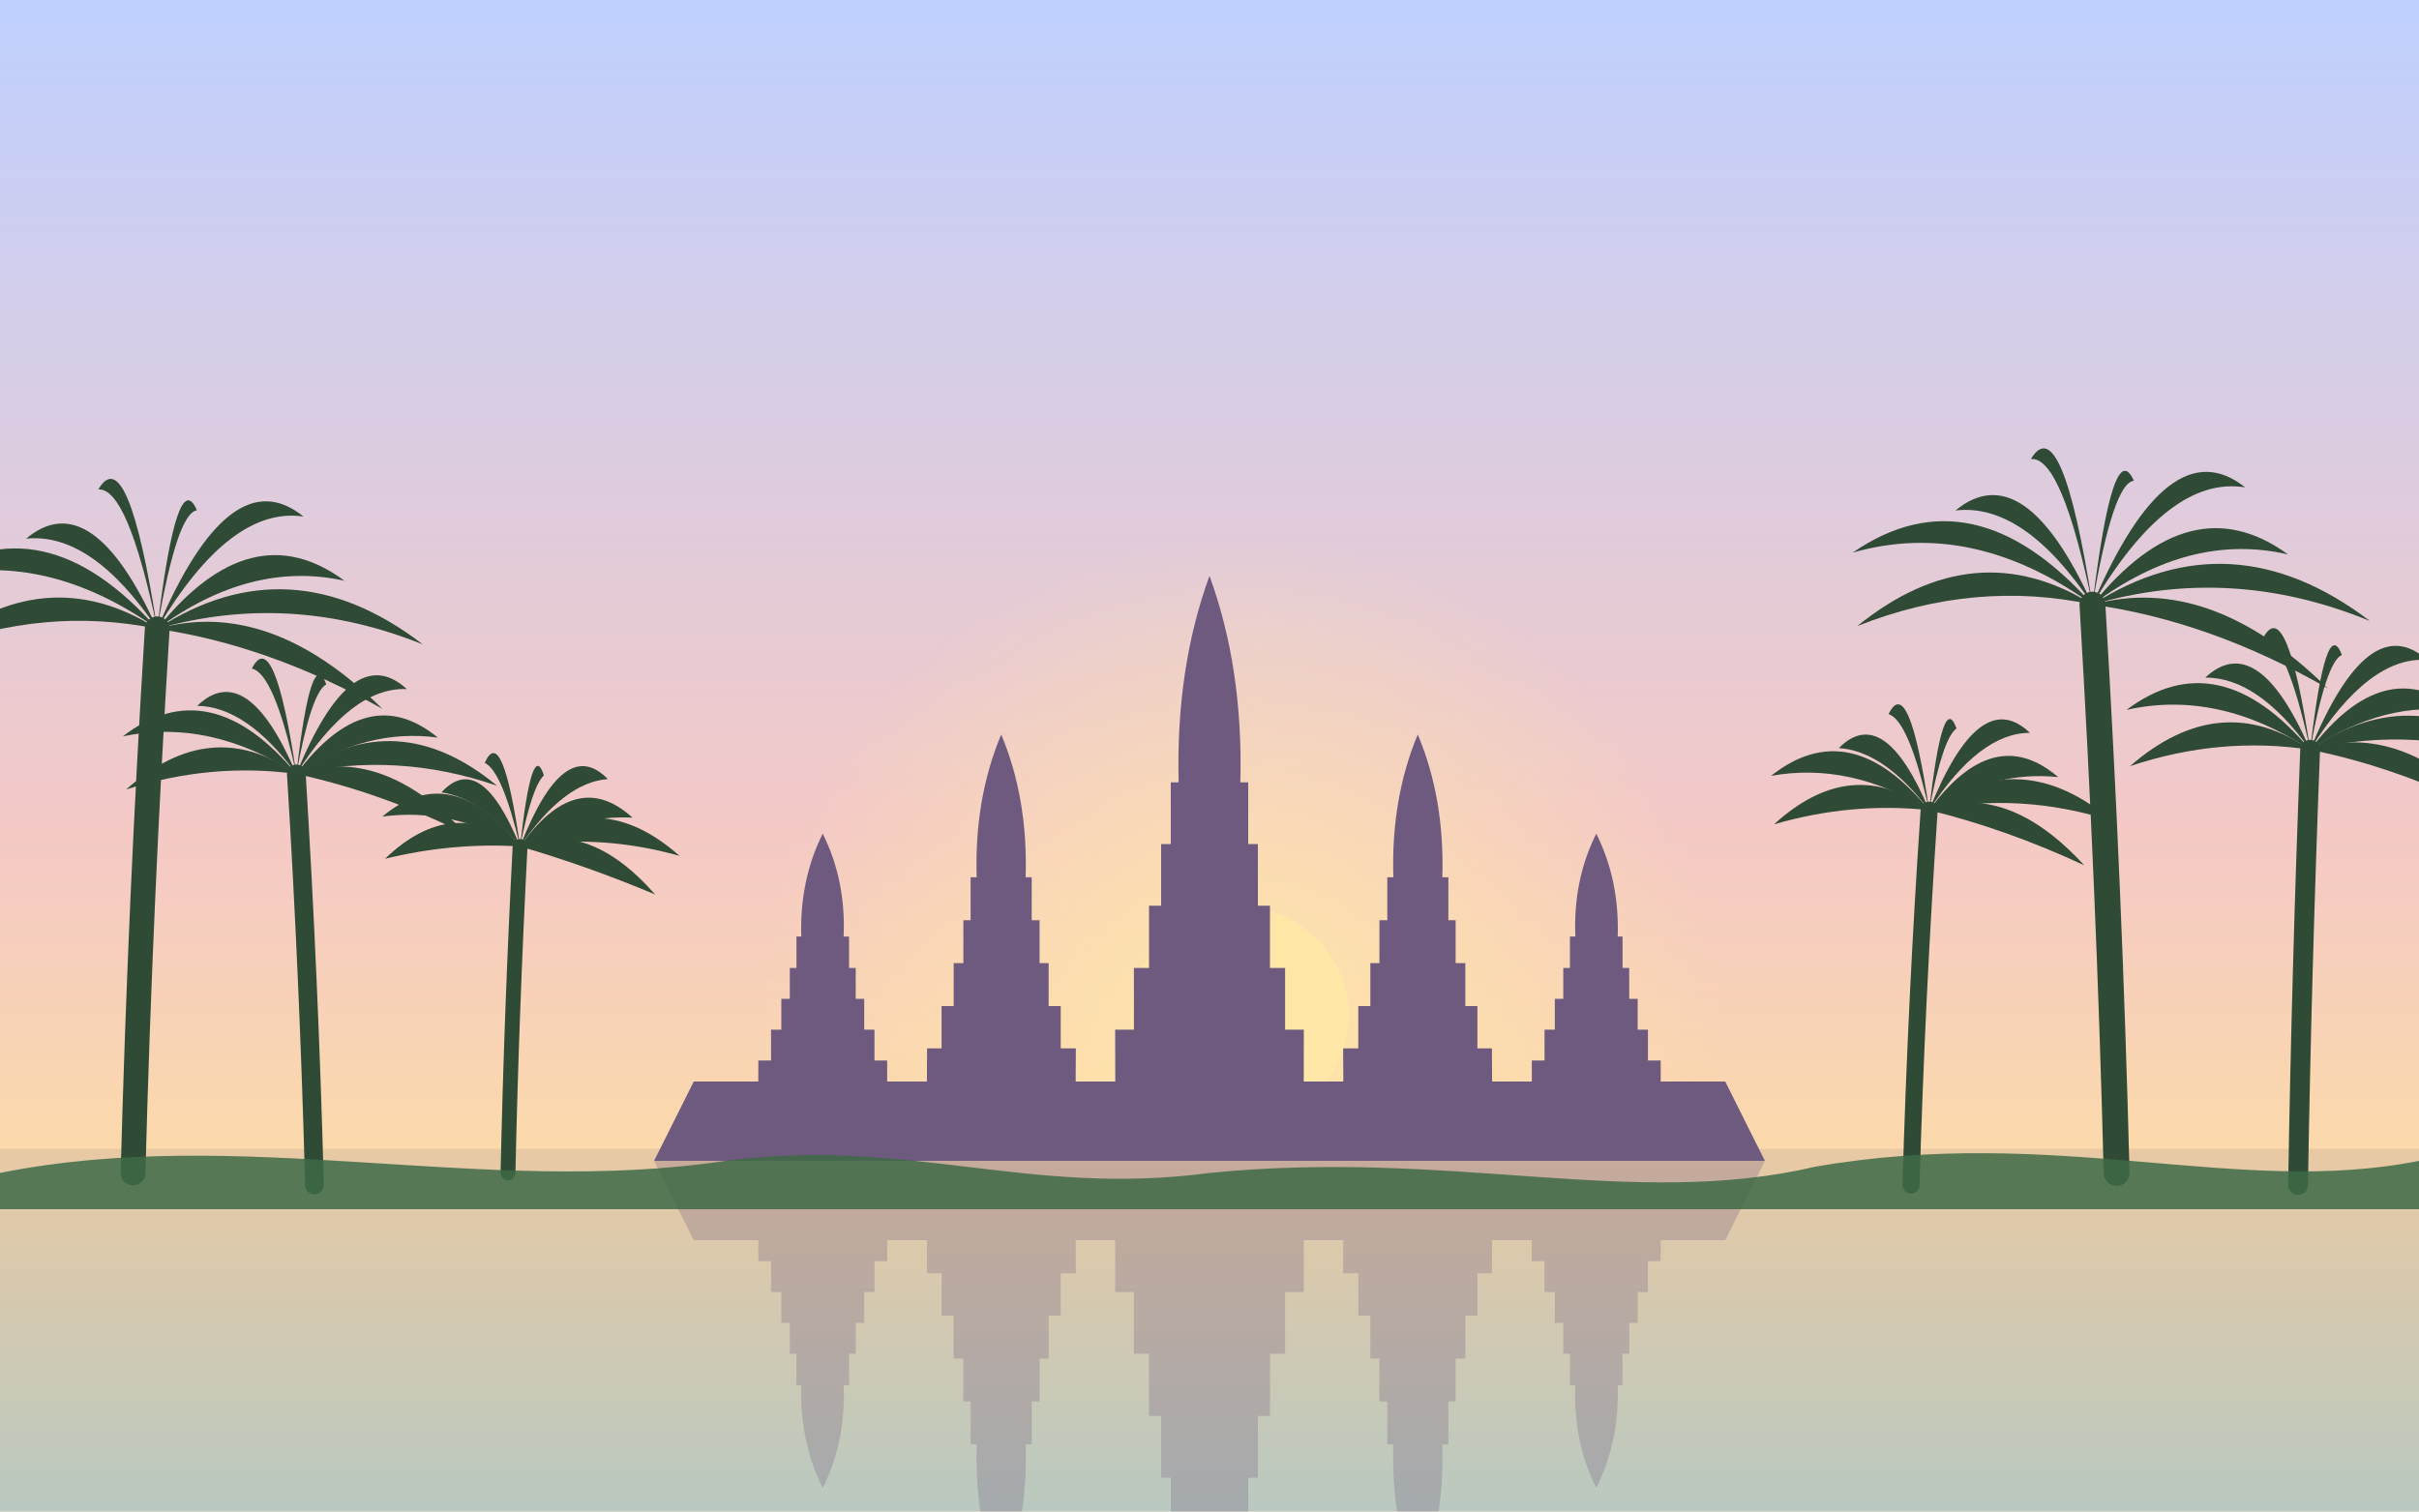
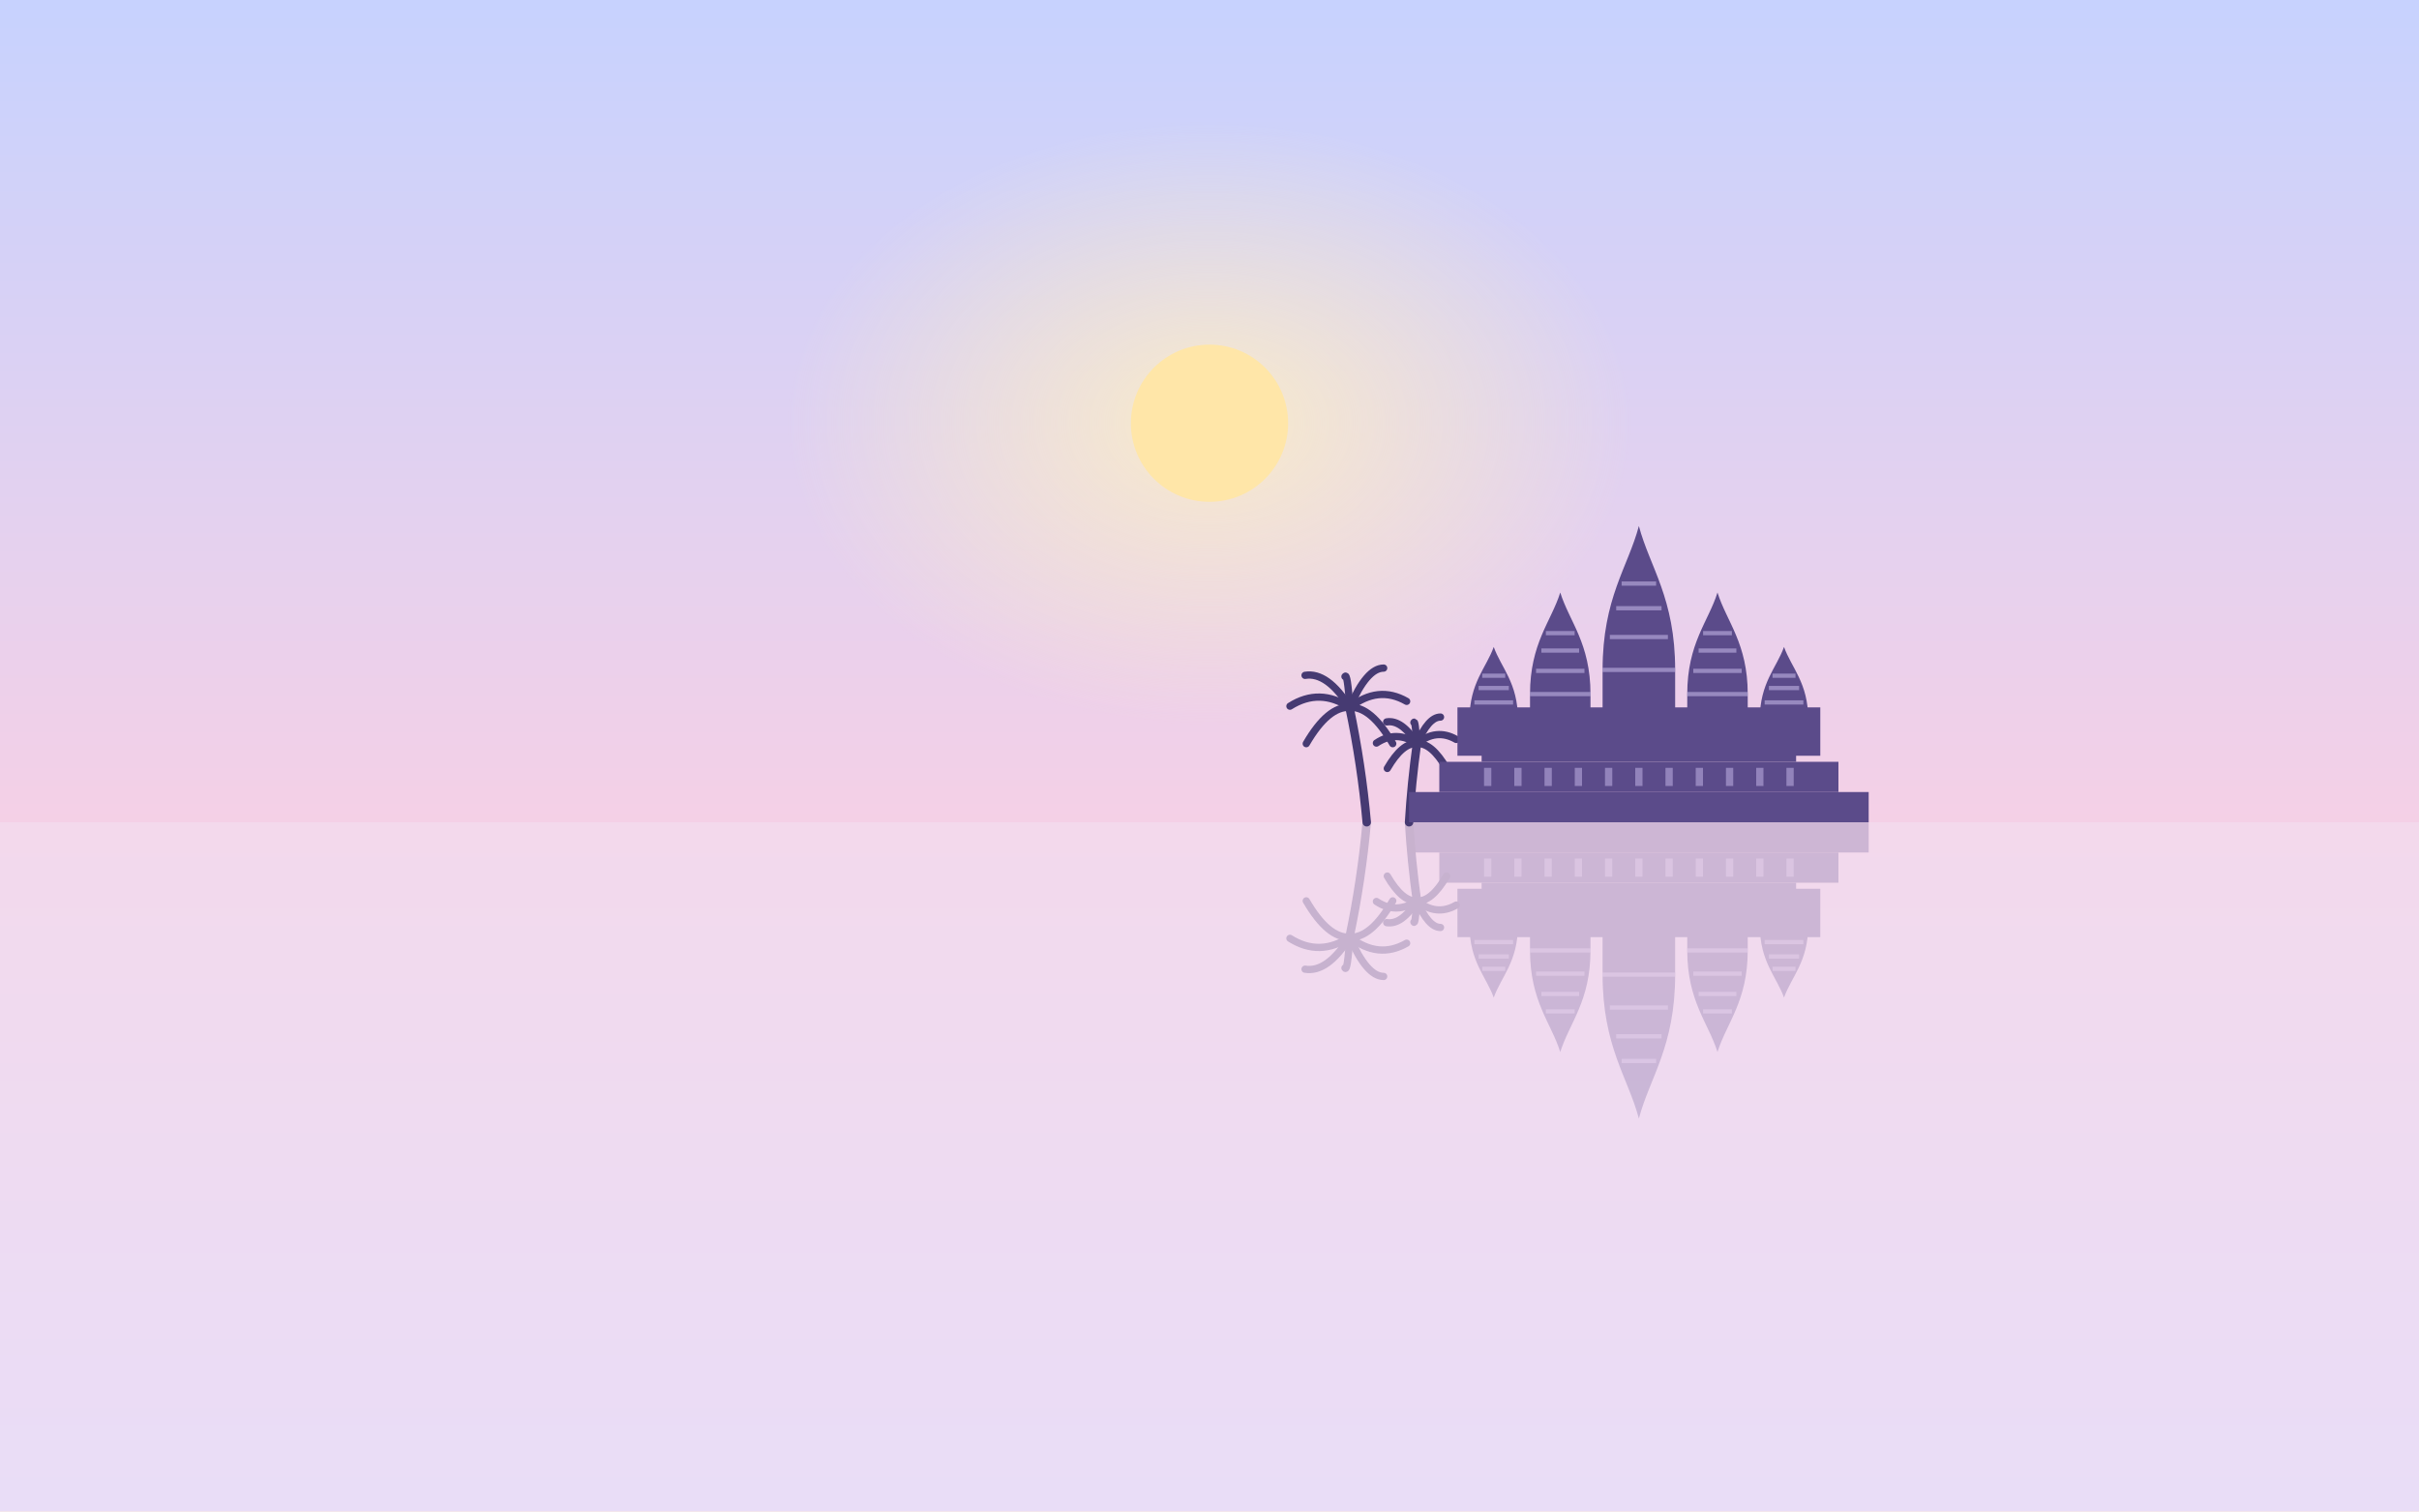
<svg xmlns="http://www.w3.org/2000/svg" viewBox="0 0 400 250" preserveAspectRatio="xMidYMid slice" aria-hidden="true">
  <defs>
-     <linearGradient id="s1sky" x1="0" y1="0" x2="0" y2="1">
-       <stop offset="0" stop-color="#BFD0FF" />
-       <stop offset="0.55" stop-color="#F4C9C6" />
-       <stop offset="0.8" stop-color="#FDDCA6" />
+     <linearGradient id="sky" x1="0" y1="0" x2="0" y2="1">
+       <stop offset="0" stop-color="#C7D2FE" />
+       <stop offset="0.55" stop-color="#F5D0E6" />
+       <stop offset="1" stop-color="#FDE1C4" />
    </linearGradient>
-     <linearGradient id="s1water" x1="0" y1="0" x2="0" y2="1">
-       <stop offset="0" stop-color="#E9C9A4" />
-       <stop offset="1" stop-color="#B9C9C0" />
+     <linearGradient id="wat" x1="0" y1="0" x2="0" y2="1">
+       <stop offset="0" stop-color="#F3D9EC" />
+       <stop offset="1" stop-color="#E9DDF7" />
    </linearGradient>
-     <radialGradient id="s1glow" cx=".5" cy=".5" r=".5">
-       <stop offset="0" stop-color="#FFE7A8" stop-opacity=".9" />
-       <stop offset="1" stop-color="#FFE7A8" stop-opacity="0" />
+     <radialGradient id="g" cx=".5" cy=".5" r=".5">
+       <stop offset="0" stop-color="#FFF1C1" stop-opacity="0.8" />
+       <stop offset="1" stop-color="#FFF1C1" stop-opacity="0" />
    </radialGradient>
  </defs>
-   <rect width="400" height="250" fill="url(#s1sky)" />
-   <circle cx="205" cy="168" r="80" fill="url(#s1glow)" />
-   <circle cx="205" cy="168" r="18" fill="#FFE7A8" opacity=".95" />
-   <rect y="190" width="400" height="60" fill="url(#s1water)" />
-   <g>
-     <path d="M125.38 180.52L125.4 175.4L127.5 175.4L127.5 170.3L129.2 170.3L129.2 165.2L130.6 165.2L130.6 160.1L131.7 160.1L131.7 154.9L132.5 154.9Q132.2 145.6 136.04 137.88Q139.9 145.6 139.5 154.9L139.5 154.9L140.4 154.9L140.4 160.1L141.5 160.1L141.5 165.2L142.9 165.2L142.9 170.3L144.6 170.3L144.6 175.4L146.7 175.4L146.7 180.52Z" fill="#6E5A7E" />
-     <path d="M253.3 180.52L253.3 175.4L255.4 175.4L255.4 170.3L257.1 170.3L257.1 165.2L258.5 165.2L258.5 160.1L259.6 160.1L259.6 154.9L260.5 154.9Q260.1 145.6 263.96 137.88Q267.8 145.6 267.5 154.9L267.5 154.9L268.3 154.9L268.3 160.1L269.4 160.1L269.4 165.2L270.8 165.2L270.8 170.3L272.5 170.3L272.5 175.4L274.6 175.4L274.62 180.52Z" fill="#6E5A7E" />
-     <path d="M153.26 180.52L153.3 173.4L155.7 173.4L155.7 166.4L157.7 166.4L157.7 159.3L159.3 159.3L159.3 152.2L160.5 152.2L160.5 145.1L161.5 145.1Q161.1 132.1 165.56 121.48Q170.0 132.1 169.6 145.1L169.6 145.1L170.6 145.1L170.6 152.2L171.9 152.2L171.9 159.3L173.4 159.3L173.4 166.4L175.4 166.4L175.4 173.4L177.9 173.4L177.86 180.52Z" fill="#6E5A7E" />
-     <path d="M222.14 180.52L222.1 173.4L224.6 173.4L224.6 166.4L226.6 166.4L226.6 159.3L228.1 159.3L228.1 152.2L229.4 152.2L229.4 145.1L230.4 145.1Q230.0 132.1 234.44 121.48Q238.9 132.1 238.5 145.1L238.5 145.1L239.5 145.1L239.5 152.2L240.7 152.2L240.7 159.3L242.3 159.3L242.3 166.4L244.3 166.4L244.3 173.4L246.7 173.4L246.74 180.52Z" fill="#6E5A7E" />
-     <path d="M184.42 180.52L184.4 170.3L187.5 170.3L187.5 160.1L190.0 160.1L190.0 149.8L192.0 149.8L192.0 139.6L193.6 139.6L193.6 129.4L194.9 129.4Q194.4 110.6 200 95.24Q205.6 110.6 205.1 129.4L205.1 129.4L206.4 129.4L206.4 139.6L208.0 139.6L208.0 149.8L210.0 149.8L210.0 160.1L212.5 160.1L212.5 170.3L215.6 170.3L215.58 180.52Z" fill="#6E5A7E" />
-     <path d="M108.16 192L114.72 178.88H285.28L291.84 192Z" fill="#6E5A7E" />
+   <rect width="400" height="250" fill="url(#sky)" />
+   <ellipse cx="200" cy="70" rx="70" ry="50" fill="url(#g)" />
+   <circle cx="200" cy="70" r="13" fill="#FFE6A8" />
+   <rect x="0" y="136" width="400" height="114" fill="url(#wat)" />
+   <g opacity="0.25" transform="translate(0 272) scale(1 -1)">
+     <path d="M243.0 124.0L243.0 118.9C243.0 112.95 245.8 110.4 247.0 107.0C248.2 110.4 251.0 112.95 251.0 118.9L251.0 124.0Z" fill="#5B4B8A" />
+     <path d="M243.00 118.90H251.00" stroke="#C9BCEB" stroke-width=".7" opacity=".55" />
+     <path d="M243.80 116.18H250.20" stroke="#C9BCEB" stroke-width=".7" opacity=".55" />
+     <path d="M244.50 113.80H249.50" stroke="#C9BCEB" stroke-width=".7" opacity=".55" />
+     <path d="M245.10 111.76H248.90" stroke="#C9BCEB" stroke-width=".7" opacity=".55" />
+     <path d="M291.0 124.0L291.0 118.9C291.0 112.95 293.8 110.4 295.0 107.0C296.2 110.4 299.0 112.95 299.0 118.9L299.0 124.0Z" fill="#5B4B8A" />
+     <path d="M291.00 118.90H299.00" stroke="#C9BCEB" stroke-width=".7" opacity=".55" />
+     <path d="M291.80 116.18H298.20" stroke="#C9BCEB" stroke-width=".7" opacity=".55" />
+     <path d="M292.50 113.80H297.50" stroke="#C9BCEB" stroke-width=".7" opacity=".55" />
+     <path d="M293.10 111.76H296.90" stroke="#C9BCEB" stroke-width=".7" opacity=".55" />
+     <rect x="241.0" y="117.0" width="60.0" height="8.0" fill="#5B4B8A" />
+     <path d="M253.0 122.0L253.0 114.8C253.0 106.4 256.5 102.8 258.0 98.0C259.5 102.8 263.0 106.4 263.0 114.8L263.0 122.0Z" fill="#5B4B8A" />
+     <path d="M253.00 114.80H263.00" stroke="#C9BCEB" stroke-width=".7" opacity=".55" />
+     <path d="M254.00 110.96H262.00" stroke="#C9BCEB" stroke-width=".7" opacity=".55" />
+     <path d="M254.88 107.60H261.12" stroke="#C9BCEB" stroke-width=".7" opacity=".55" />
+     <path d="M255.62 104.72H260.38" stroke="#C9BCEB" stroke-width=".7" opacity=".55" />
+     <path d="M279.0 122.0L279.0 114.8C279.0 106.4 282.5 102.8 284.0 98.0C285.5 102.8 289.0 106.4 289.0 114.8L289.0 122.0Z" fill="#5B4B8A" />
+     <path d="M279.00 114.80H289.00" stroke="#C9BCEB" stroke-width=".7" opacity=".55" />
+     <path d="M280.00 110.96H288.00" stroke="#C9BCEB" stroke-width=".7" opacity=".55" />
+     <path d="M280.88 107.60H287.12" stroke="#C9BCEB" stroke-width=".7" opacity=".55" />
+     <path d="M281.62 104.72H286.38" stroke="#C9BCEB" stroke-width=".7" opacity=".55" />
+     <path d="M265.0 121.0L265.0 110.8C265.0 98.9 269.2 93.8 271 87.0C272.8 93.8 277.0 98.9 277.0 110.8L277.0 121.0Z" fill="#5B4B8A" />
+     <path d="M265.00 110.80H277.00" stroke="#C9BCEB" stroke-width=".7" opacity=".55" />
+     <path d="M266.20 105.36H275.80" stroke="#C9BCEB" stroke-width=".7" opacity=".55" />
+     <path d="M267.25 100.60H274.75" stroke="#C9BCEB" stroke-width=".7" opacity=".55" />
+     <path d="M268.15 96.52H273.85" stroke="#C9BCEB" stroke-width=".7" opacity=".55" />
+     <rect x="245.0" y="121.0" width="52.0" height="5.0" fill="#5B4B8A" />
+     <rect x="238.0" y="126.0" width="66.0" height="5.0" fill="#5B4B8A" />
+     <rect x="233.0" y="131.0" width="76.0" height="5.0" fill="#5B4B8A" />
+     <rect x="245.40" y="127.00" width="1.2" height="3.00" fill="#C9BCEB" opacity=".5" />
+     <rect x="250.40" y="127.00" width="1.2" height="3.00" fill="#C9BCEB" opacity=".5" />
+     <rect x="255.40" y="127.00" width="1.2" height="3.00" fill="#C9BCEB" opacity=".5" />
+     <rect x="260.40" y="127.00" width="1.2" height="3.00" fill="#C9BCEB" opacity=".5" />
+     <rect x="265.40" y="127.00" width="1.2" height="3.00" fill="#C9BCEB" opacity=".5" />
+     <rect x="270.40" y="127.00" width="1.2" height="3.00" fill="#C9BCEB" opacity=".5" />
+     <rect x="275.40" y="127.00" width="1.2" height="3.00" fill="#C9BCEB" opacity=".5" />
+     <rect x="280.40" y="127.00" width="1.2" height="3.00" fill="#C9BCEB" opacity=".5" />
+     <rect x="285.40" y="127.00" width="1.2" height="3.00" fill="#C9BCEB" opacity=".5" />
+     <rect x="290.40" y="127.00" width="1.2" height="3.00" fill="#C9BCEB" opacity=".5" />
+     <rect x="295.40" y="127.00" width="1.2" height="3.00" fill="#C9BCEB" opacity=".5" />
+     <path d="M226 136Q225.145 126.5 223.15 117" fill="none" stroke="#463A72" stroke-width="1.40" stroke-linecap="round" />
+     <path d="M223.2 117.0Q218.2 113.7 213.3 116.8" fill="none" stroke="#463A72" stroke-width="1.20" stroke-linecap="round" />
+     <path d="M223.2 117.0Q219.5 111.1 215.8 111.7" fill="none" stroke="#463A72" stroke-width="1.20" stroke-linecap="round" />
+     <path d="M223.2 117.0Q222.8 111.2 222.4 111.9" fill="none" stroke="#463A72" stroke-width="1.20" stroke-linecap="round" />
+     <path d="M223.2 117.0Q226.0 110.5 228.8 110.5" fill="none" stroke="#463A72" stroke-width="1.20" stroke-linecap="round" />
+     <path d="M223.2 117.0Q227.9 113.3 232.6 116.0" fill="none" stroke="#463A72" stroke-width="1.20" stroke-linecap="round" />
+     <path d="M223.2 117.0Q219.6 116.8 216.0 123.0" fill="none" stroke="#463A72" stroke-width="1.20" stroke-linecap="round" />
+     <path d="M223.2 117.0Q226.7 116.8 230.3 123.0" fill="none" stroke="#463A72" stroke-width="1.20" stroke-linecap="round" />
+     <path d="M233 136Q233.39 129.5 234.3 123" fill="none" stroke="#463A72" stroke-width="1.40" stroke-linecap="round" />
+     <path d="M234.3 123.0Q230.9 120.7 227.6 122.9" fill="none" stroke="#463A72" stroke-width="1.20" stroke-linecap="round" />
+     <path d="M234.3 123.0Q231.8 119.0 229.3 119.4" fill="none" stroke="#463A72" stroke-width="1.20" stroke-linecap="round" />
+     <path d="M234.3 123.0Q234.0 119.0 233.8 119.5" fill="none" stroke="#463A72" stroke-width="1.20" stroke-linecap="round" />
+     <path d="M234.3 123.0Q236.2 118.6 238.2 118.6" fill="none" stroke="#463A72" stroke-width="1.20" stroke-linecap="round" />
+     <path d="M234.3 123.0Q237.5 120.4 240.8 122.3" fill="none" stroke="#463A72" stroke-width="1.20" stroke-linecap="round" />
+     <path d="M234.3 123.0Q231.9 122.8 229.4 127.1" fill="none" stroke="#463A72" stroke-width="1.20" stroke-linecap="round" />
+     <path d="M234.3 123.0Q236.7 122.8 239.2 127.1" fill="none" stroke="#463A72" stroke-width="1.20" stroke-linecap="round" />
  </g>
-   <g transform="translate(0 384) scale(1 -1)" opacity=".28">
-     <g>
-       <path d="M125.38 180.52L125.4 175.4L127.5 175.4L127.5 170.3L129.2 170.3L129.2 165.2L130.6 165.2L130.6 160.1L131.7 160.1L131.7 154.9L132.5 154.9Q132.2 145.6 136.04 137.88Q139.9 145.6 139.5 154.9L139.5 154.9L140.4 154.9L140.4 160.1L141.5 160.1L141.5 165.2L142.9 165.2L142.9 170.3L144.6 170.3L144.6 175.4L146.7 175.4L146.7 180.52Z" fill="#6E5A7E" />
-       <path d="M253.3 180.52L253.3 175.4L255.4 175.4L255.4 170.3L257.1 170.3L257.1 165.2L258.5 165.2L258.5 160.1L259.6 160.1L259.6 154.9L260.5 154.9Q260.1 145.6 263.96 137.88Q267.8 145.6 267.5 154.9L267.5 154.9L268.3 154.9L268.3 160.1L269.4 160.1L269.4 165.2L270.8 165.2L270.8 170.3L272.5 170.3L272.5 175.4L274.6 175.4L274.62 180.52Z" fill="#6E5A7E" />
-       <path d="M153.26 180.52L153.3 173.4L155.7 173.4L155.7 166.4L157.7 166.4L157.7 159.3L159.3 159.3L159.3 152.2L160.5 152.2L160.5 145.1L161.5 145.1Q161.1 132.1 165.56 121.48Q170.0 132.1 169.6 145.1L169.6 145.1L170.6 145.1L170.6 152.2L171.9 152.2L171.9 159.3L173.4 159.3L173.4 166.4L175.4 166.4L175.4 173.4L177.9 173.4L177.86 180.52Z" fill="#6E5A7E" />
-       <path d="M222.14 180.52L222.1 173.4L224.6 173.4L224.6 166.4L226.6 166.4L226.6 159.3L228.1 159.3L228.1 152.2L229.4 152.2L229.4 145.1L230.4 145.1Q230.0 132.1 234.44 121.48Q238.9 132.1 238.5 145.1L238.5 145.1L239.5 145.1L239.5 152.2L240.7 152.2L240.7 159.3L242.3 159.3L242.3 166.4L244.3 166.4L244.3 173.4L246.7 173.4L246.74 180.52Z" fill="#6E5A7E" />
-       <path d="M184.42 180.52L184.4 170.3L187.5 170.3L187.5 160.1L190.0 160.1L190.0 149.8L192.0 149.8L192.0 139.6L193.6 139.6L193.6 129.4L194.9 129.4Q194.4 110.6 200 95.24Q205.6 110.6 205.1 129.4L205.1 129.4L206.4 129.4L206.4 139.6L208.0 139.6L208.0 149.8L210.0 149.8L210.0 160.1L212.5 160.1L212.5 170.3L215.6 170.3L215.58 180.52Z" fill="#6E5A7E" />
-       <path d="M108.16 192L114.72 178.88H285.28L291.84 192Z" fill="#6E5A7E" />
-     </g>
-   </g>
-   <path d="M22 194Q23.2 149 26 104" stroke="#2F4A35" stroke-width="4.091" fill="none" stroke-linecap="round" />
-   <path d="M26 104Q7.387 92.182 -11.226 107.393Q7.387 100.182 26 104Z" fill="#2F4A35" />
-   <path d="M26 104Q7.024 82.511 -11.953 95.766Q7.024 90.511 26 104Z" fill="#2F4A35" />
-   <path d="M26 104Q15.159 79.982 4.319 89.093Q15.159 87.982 26 104Z" fill="#2F4A35" />
-   <path d="M26 104Q21.13 72.633 16.26 80.95Q21.13 80.633 26 104Z" fill="#2F4A35" />
-   <path d="M26 104Q29.282 76.851 32.564 84.397Q29.282 84.851 26 104Z" fill="#2F4A35" />
-   <path d="M26 104Q38.089 75.624 50.178 85.436Q38.089 83.624 26 104Z" fill="#2F4A35" />
-   <path d="M26 104Q41.482 84.623 56.964 96.055Q41.482 92.623 26 104Z" fill="#2F4A35" />
-   <path d="M26 104Q47.967 89.73 69.933 106.595Q47.967 97.73 26 104Z" fill="#2F4A35" />
-   <path d="M26 104Q44.613 98.746 63.226 117.239Q44.613 106.746 26 104Z" fill="#2F4A35" />
-   <path d="M52 196Q51.1 162 49 128" stroke="#2F4A35" stroke-width="3.091" fill="none" stroke-linecap="round" />
-   <path d="M49 128Q34.937 118.093 20.874 130.564Q34.937 126.093 49 128Z" fill="#2F4A35" />
-   <path d="M49 128Q34.662 110.786 20.325 121.779Q34.662 118.786 49 128Z" fill="#2F4A35" />
-   <path d="M49 128Q40.809 108.875 32.619 116.737Q40.809 116.875 49 128Z" fill="#2F4A35" />
-   <path d="M49 128Q45.321 103.323 41.641 110.584Q45.321 111.323 49 128Z" fill="#2F4A35" />
-   <path d="M49 128Q51.48 106.51 53.959 113.189Q51.48 114.51 49 128Z" fill="#2F4A35" />
-   <path d="M49 128Q58.134 105.582 67.268 113.974Q58.134 113.582 49 128Z" fill="#2F4A35" />
-   <path d="M49 128Q60.697 112.382 72.395 121.997Q60.697 120.382 49 128Z" fill="#2F4A35" />
-   <path d="M49 128Q65.597 116.241 82.194 129.961Q65.597 124.241 49 128Z" fill="#2F4A35" />
-   <path d="M49 128Q63.063 123.052 77.126 138.003Q63.063 131.052 49 128Z" fill="#2F4A35" />
-   <path d="M84 194Q84.6 167 86 140" stroke="#2F4A35" stroke-width="2.455" fill="none" stroke-linecap="round" />
-   <path d="M86 140Q74.832 131.309 63.665 142.036Q74.832 139.309 86 140Z" fill="#2F4A35" />
-   <path d="M86 140Q74.614 125.506 63.228 135.06Q74.614 133.506 86 140Z" fill="#2F4A35" />
-   <path d="M86 140Q79.496 123.989 72.991 131.056Q79.496 131.989 86 140Z" fill="#2F4A35" />
-   <path d="M86 140Q83.078 119.58 80.156 126.17Q83.078 127.58 86 140Z" fill="#2F4A35" />
-   <path d="M86 140Q87.969 122.111 89.938 128.238Q87.969 130.111 86 140Z" fill="#2F4A35" />
-   <path d="M86 140Q93.254 121.374 100.507 128.861Q93.254 129.374 86 140Z" fill="#2F4A35" />
-   <path d="M86 140Q95.289 126.774 104.578 135.233Q95.289 134.774 86 140Z" fill="#2F4A35" />
-   <path d="M86 140Q99.18 129.838 112.36 141.557Q99.18 137.838 86 140Z" fill="#2F4A35" />
-   <path d="M86 140Q97.168 135.248 108.335 147.943Q97.168 143.248 86 140Z" fill="#2F4A35" />
-   <path d="M316 196Q316.9 165 319 134" stroke="#2F4A35" stroke-width="2.818" fill="none" stroke-linecap="round" />
-   <path d="M319 134Q306.178 124.614 293.356 136.337Q306.178 132.614 319 134Z" fill="#2F4A35" />
-   <path d="M319 134Q305.927 117.952 292.855 128.328Q305.927 125.952 319 134Z" fill="#2F4A35" />
-   <path d="M319 134Q311.532 116.21 304.064 123.731Q311.532 124.21 319 134Z" fill="#2F4A35" />
-   <path d="M319 134Q315.645 111.147 312.29 118.121Q315.645 119.147 319 134Z" fill="#2F4A35" />
-   <path d="M319 134Q321.261 114.053 323.522 120.496Q321.261 122.053 319 134Z" fill="#2F4A35" />
-   <path d="M319 134Q327.328 113.207 335.656 121.211Q327.328 121.207 319 134Z" fill="#2F4A35" />
-   <path d="M319 134Q329.665 119.407 340.331 128.527Q329.665 127.407 319 134Z" fill="#2F4A35" />
-   <path d="M319 134Q334.133 122.925 349.265 135.788Q334.133 130.925 319 134Z" fill="#2F4A35" />
-   <path d="M319 134Q331.822 129.136 344.644 143.12Q331.822 137.136 319 134Z" fill="#2F4A35" />
-   <path d="M350 194Q348.8 147 346 100" stroke="#2F4A35" stroke-width="4.273" fill="none" stroke-linecap="round" />
-   <path d="M346 100Q326.56 87.835 307.12 103.544Q326.56 95.835 346 100Z" fill="#2F4A35" />
-   <path d="M346 100Q326.18 77.733 306.361 91.4Q326.18 85.733 346 100Z" fill="#2F4A35" />
-   <path d="M346 100Q334.678 75.092 323.355 84.431Q334.678 83.092 346 100Z" fill="#2F4A35" />
-   <path d="M346 100Q340.914 67.417 335.827 75.926Q340.914 75.417 346 100Z" fill="#2F4A35" />
-   <path d="M346 100Q349.428 71.822 352.856 79.525Q349.428 79.822 346 100Z" fill="#2F4A35" />
-   <path d="M346 100Q358.627 70.54 371.253 80.61Q358.627 78.54 346 100Z" fill="#2F4A35" />
-   <path d="M346 100Q362.17 79.94 378.34 91.702Q362.17 87.94 346 100Z" fill="#2F4A35" />
-   <path d="M346 100Q368.943 85.274 391.886 102.711Q368.943 93.274 346 100Z" fill="#2F4A35" />
-   <path d="M346 100Q365.44 94.69 384.88 113.827Q365.44 102.69 346 100Z" fill="#2F4A35" />
-   <path d="M380 196Q380.6 160 382 124" stroke="#2F4A35" stroke-width="3.273" fill="none" stroke-linecap="round" />
-   <path d="M382 124Q367.11 113.746 352.219 126.714Q367.11 121.746 382 124Z" fill="#2F4A35" />
-   <path d="M382 124Q366.819 106.009 351.638 117.413Q366.819 114.009 382 124Z" fill="#2F4A35" />
-   <path d="M382 124Q373.328 103.986 364.655 112.074Q373.328 111.986 382 124Z" fill="#2F4A35" />
-   <path d="M382 124Q378.104 98.107 374.208 105.56Q378.104 106.107 382 124Z" fill="#2F4A35" />
-   <path d="M382 124Q384.626 101.481 387.251 108.317Q384.626 109.481 382 124Z" fill="#2F4A35" />
-   <path d="M382 124Q391.671 100.499 401.343 109.148Q391.671 108.499 382 124Z" fill="#2F4A35" />
-   <path d="M382 124Q394.386 107.699 406.771 117.644Q394.386 115.699 382 124Z" fill="#2F4A35" />
-   <path d="M382 124Q399.573 111.784 417.147 126.076Q399.573 119.784 382 124Z" fill="#2F4A35" />
-   <path d="M382 124Q396.89 118.997 411.781 134.591Q396.89 126.997 382 124Z" fill="#2F4A35" />
-   <path d="M0 194C40 186 80 198 120 192C150 188 170 198 200 194C240 190 270 200 300 193C340 186 370 198 400 192V200H0Z" fill="#3E6A45" opacity=".85" />
+   <path d="M226 136Q225.145 126.5 223.15 117" fill="none" stroke="#463A72" stroke-width="1.40" stroke-linecap="round" />
+   <path d="M223.2 117.0Q218.2 113.7 213.3 116.8" fill="none" stroke="#463A72" stroke-width="1.20" stroke-linecap="round" />
+   <path d="M223.2 117.0Q219.5 111.1 215.8 111.7" fill="none" stroke="#463A72" stroke-width="1.20" stroke-linecap="round" />
+   <path d="M223.2 117.0Q222.8 111.2 222.4 111.9" fill="none" stroke="#463A72" stroke-width="1.20" stroke-linecap="round" />
+   <path d="M223.2 117.0Q226.0 110.5 228.8 110.5" fill="none" stroke="#463A72" stroke-width="1.20" stroke-linecap="round" />
+   <path d="M223.2 117.0Q227.9 113.3 232.6 116.0" fill="none" stroke="#463A72" stroke-width="1.20" stroke-linecap="round" />
+   <path d="M223.2 117.0Q219.6 116.8 216.0 123.0" fill="none" stroke="#463A72" stroke-width="1.20" stroke-linecap="round" />
+   <path d="M223.2 117.0Q226.7 116.8 230.3 123.0" fill="none" stroke="#463A72" stroke-width="1.20" stroke-linecap="round" />
+   <path d="M233 136Q233.39 129.5 234.3 123" fill="none" stroke="#463A72" stroke-width="1.40" stroke-linecap="round" />
+   <path d="M234.3 123.0Q230.9 120.7 227.6 122.9" fill="none" stroke="#463A72" stroke-width="1.20" stroke-linecap="round" />
+   <path d="M234.3 123.0Q231.8 119.0 229.3 119.4" fill="none" stroke="#463A72" stroke-width="1.20" stroke-linecap="round" />
+   <path d="M234.3 123.0Q234.0 119.0 233.8 119.5" fill="none" stroke="#463A72" stroke-width="1.20" stroke-linecap="round" />
+   <path d="M234.3 123.0Q236.2 118.6 238.2 118.6" fill="none" stroke="#463A72" stroke-width="1.20" stroke-linecap="round" />
+   <path d="M234.3 123.0Q237.5 120.4 240.8 122.3" fill="none" stroke="#463A72" stroke-width="1.20" stroke-linecap="round" />
+   <path d="M234.3 123.0Q231.9 122.8 229.4 127.1" fill="none" stroke="#463A72" stroke-width="1.20" stroke-linecap="round" />
+   <path d="M234.3 123.0Q236.7 122.8 239.2 127.1" fill="none" stroke="#463A72" stroke-width="1.20" stroke-linecap="round" />
+   <path d="M243.0 124.0L243.0 118.9C243.0 112.95 245.8 110.4 247.0 107.0C248.2 110.4 251.0 112.95 251.0 118.9L251.0 124.0Z" fill="#5B4B8A" />
+   <path d="M243.00 118.90H251.00" stroke="#C9BCEB" stroke-width=".7" opacity=".55" />
+   <path d="M243.80 116.18H250.20" stroke="#C9BCEB" stroke-width=".7" opacity=".55" />
+   <path d="M244.50 113.80H249.50" stroke="#C9BCEB" stroke-width=".7" opacity=".55" />
+   <path d="M245.10 111.76H248.90" stroke="#C9BCEB" stroke-width=".7" opacity=".55" />
+   <path d="M291.0 124.0L291.0 118.9C291.0 112.95 293.8 110.4 295.0 107.0C296.2 110.4 299.0 112.95 299.0 118.9L299.0 124.0Z" fill="#5B4B8A" />
+   <path d="M291.00 118.90H299.00" stroke="#C9BCEB" stroke-width=".7" opacity=".55" />
+   <path d="M291.80 116.18H298.20" stroke="#C9BCEB" stroke-width=".7" opacity=".55" />
+   <path d="M292.50 113.80H297.50" stroke="#C9BCEB" stroke-width=".7" opacity=".55" />
+   <path d="M293.10 111.76H296.90" stroke="#C9BCEB" stroke-width=".7" opacity=".55" />
+   <rect x="241.0" y="117.0" width="60.0" height="8.0" fill="#5B4B8A" />
+   <path d="M253.0 122.0L253.0 114.8C253.0 106.4 256.5 102.8 258.0 98.0C259.5 102.8 263.0 106.4 263.0 114.8L263.0 122.0Z" fill="#5B4B8A" />
+   <path d="M253.00 114.80H263.00" stroke="#C9BCEB" stroke-width=".7" opacity=".55" />
+   <path d="M254.00 110.96H262.00" stroke="#C9BCEB" stroke-width=".7" opacity=".55" />
+   <path d="M254.88 107.60H261.12" stroke="#C9BCEB" stroke-width=".7" opacity=".55" />
+   <path d="M255.62 104.72H260.38" stroke="#C9BCEB" stroke-width=".7" opacity=".55" />
+   <path d="M279.0 122.0L279.0 114.8C279.0 106.4 282.5 102.8 284.0 98.0C285.5 102.8 289.0 106.4 289.0 114.8L289.0 122.0Z" fill="#5B4B8A" />
+   <path d="M279.00 114.80H289.00" stroke="#C9BCEB" stroke-width=".7" opacity=".55" />
+   <path d="M280.00 110.96H288.00" stroke="#C9BCEB" stroke-width=".7" opacity=".55" />
+   <path d="M280.88 107.60H287.12" stroke="#C9BCEB" stroke-width=".7" opacity=".55" />
+   <path d="M281.62 104.72H286.38" stroke="#C9BCEB" stroke-width=".7" opacity=".55" />
+   <path d="M265.0 121.0L265.0 110.8C265.0 98.9 269.2 93.8 271 87.0C272.8 93.8 277.0 98.9 277.0 110.8L277.0 121.0Z" fill="#5B4B8A" />
+   <path d="M265.00 110.80H277.00" stroke="#C9BCEB" stroke-width=".7" opacity=".55" />
+   <path d="M266.20 105.36H275.80" stroke="#C9BCEB" stroke-width=".7" opacity=".55" />
+   <path d="M267.25 100.60H274.75" stroke="#C9BCEB" stroke-width=".7" opacity=".55" />
+   <path d="M268.15 96.52H273.85" stroke="#C9BCEB" stroke-width=".7" opacity=".55" />
+   <rect x="245.0" y="121.0" width="52.0" height="5.0" fill="#5B4B8A" />
+   <rect x="238.0" y="126.0" width="66.0" height="5.0" fill="#5B4B8A" />
+   <rect x="233.0" y="131.0" width="76.0" height="5.0" fill="#5B4B8A" />
+   <rect x="245.40" y="127.00" width="1.2" height="3.00" fill="#C9BCEB" opacity=".5" />
+   <rect x="250.40" y="127.00" width="1.2" height="3.00" fill="#C9BCEB" opacity=".5" />
+   <rect x="255.40" y="127.00" width="1.2" height="3.00" fill="#C9BCEB" opacity=".5" />
+   <rect x="260.40" y="127.00" width="1.2" height="3.00" fill="#C9BCEB" opacity=".5" />
+   <rect x="265.40" y="127.00" width="1.2" height="3.00" fill="#C9BCEB" opacity=".5" />
+   <rect x="270.40" y="127.00" width="1.2" height="3.00" fill="#C9BCEB" opacity=".5" />
+   <rect x="275.40" y="127.00" width="1.2" height="3.00" fill="#C9BCEB" opacity=".5" />
+   <rect x="280.40" y="127.00" width="1.2" height="3.00" fill="#C9BCEB" opacity=".5" />
+   <rect x="285.40" y="127.00" width="1.2" height="3.00" fill="#C9BCEB" opacity=".5" />
+   <rect x="290.40" y="127.00" width="1.2" height="3.00" fill="#C9BCEB" opacity=".5" />
+   <rect x="295.40" y="127.00" width="1.2" height="3.00" fill="#C9BCEB" opacity=".5" />
</svg>
